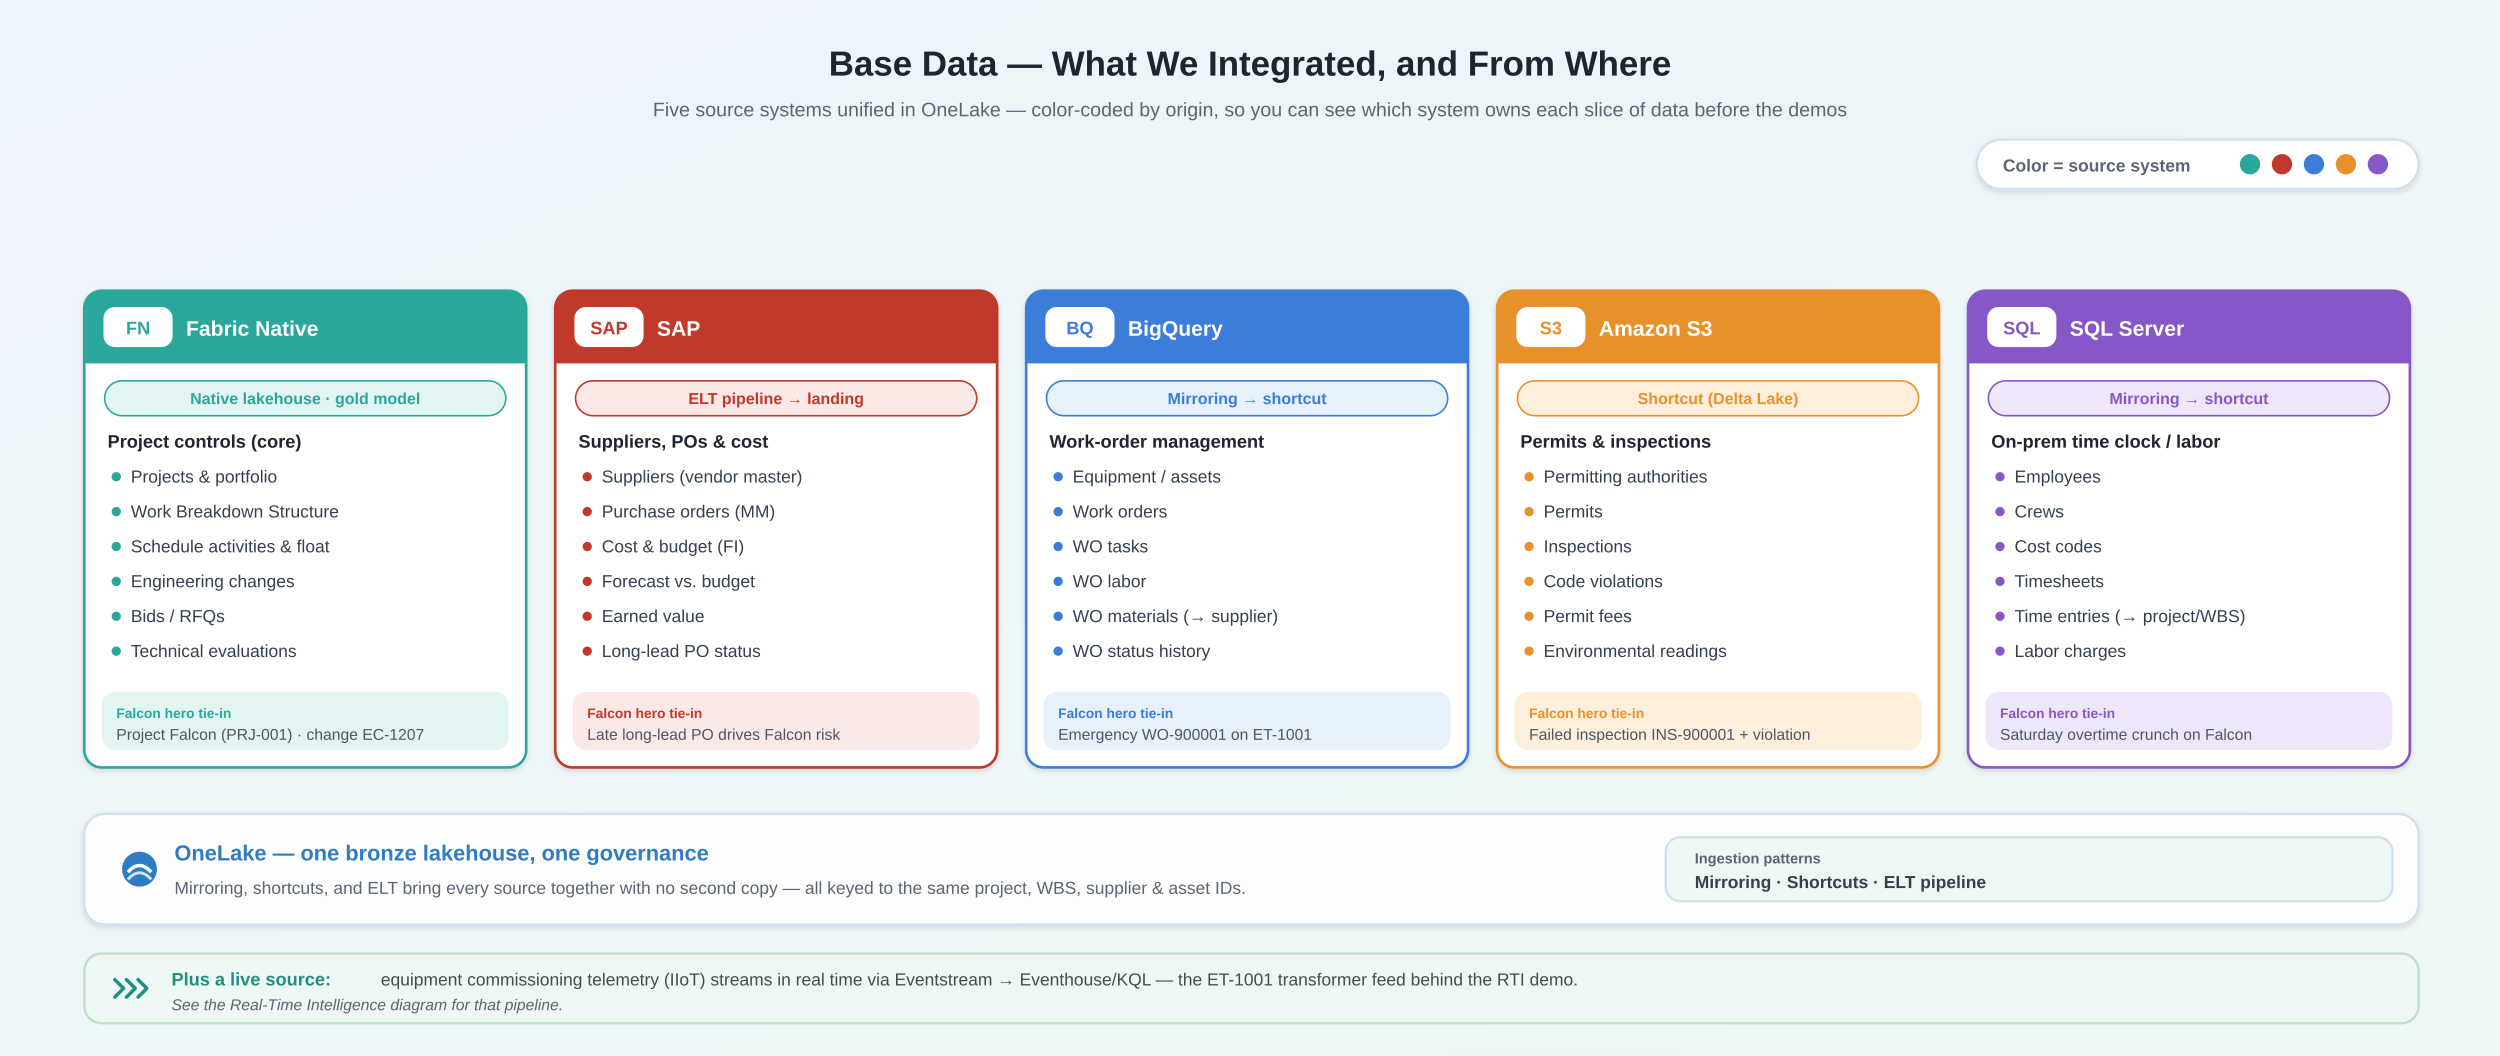
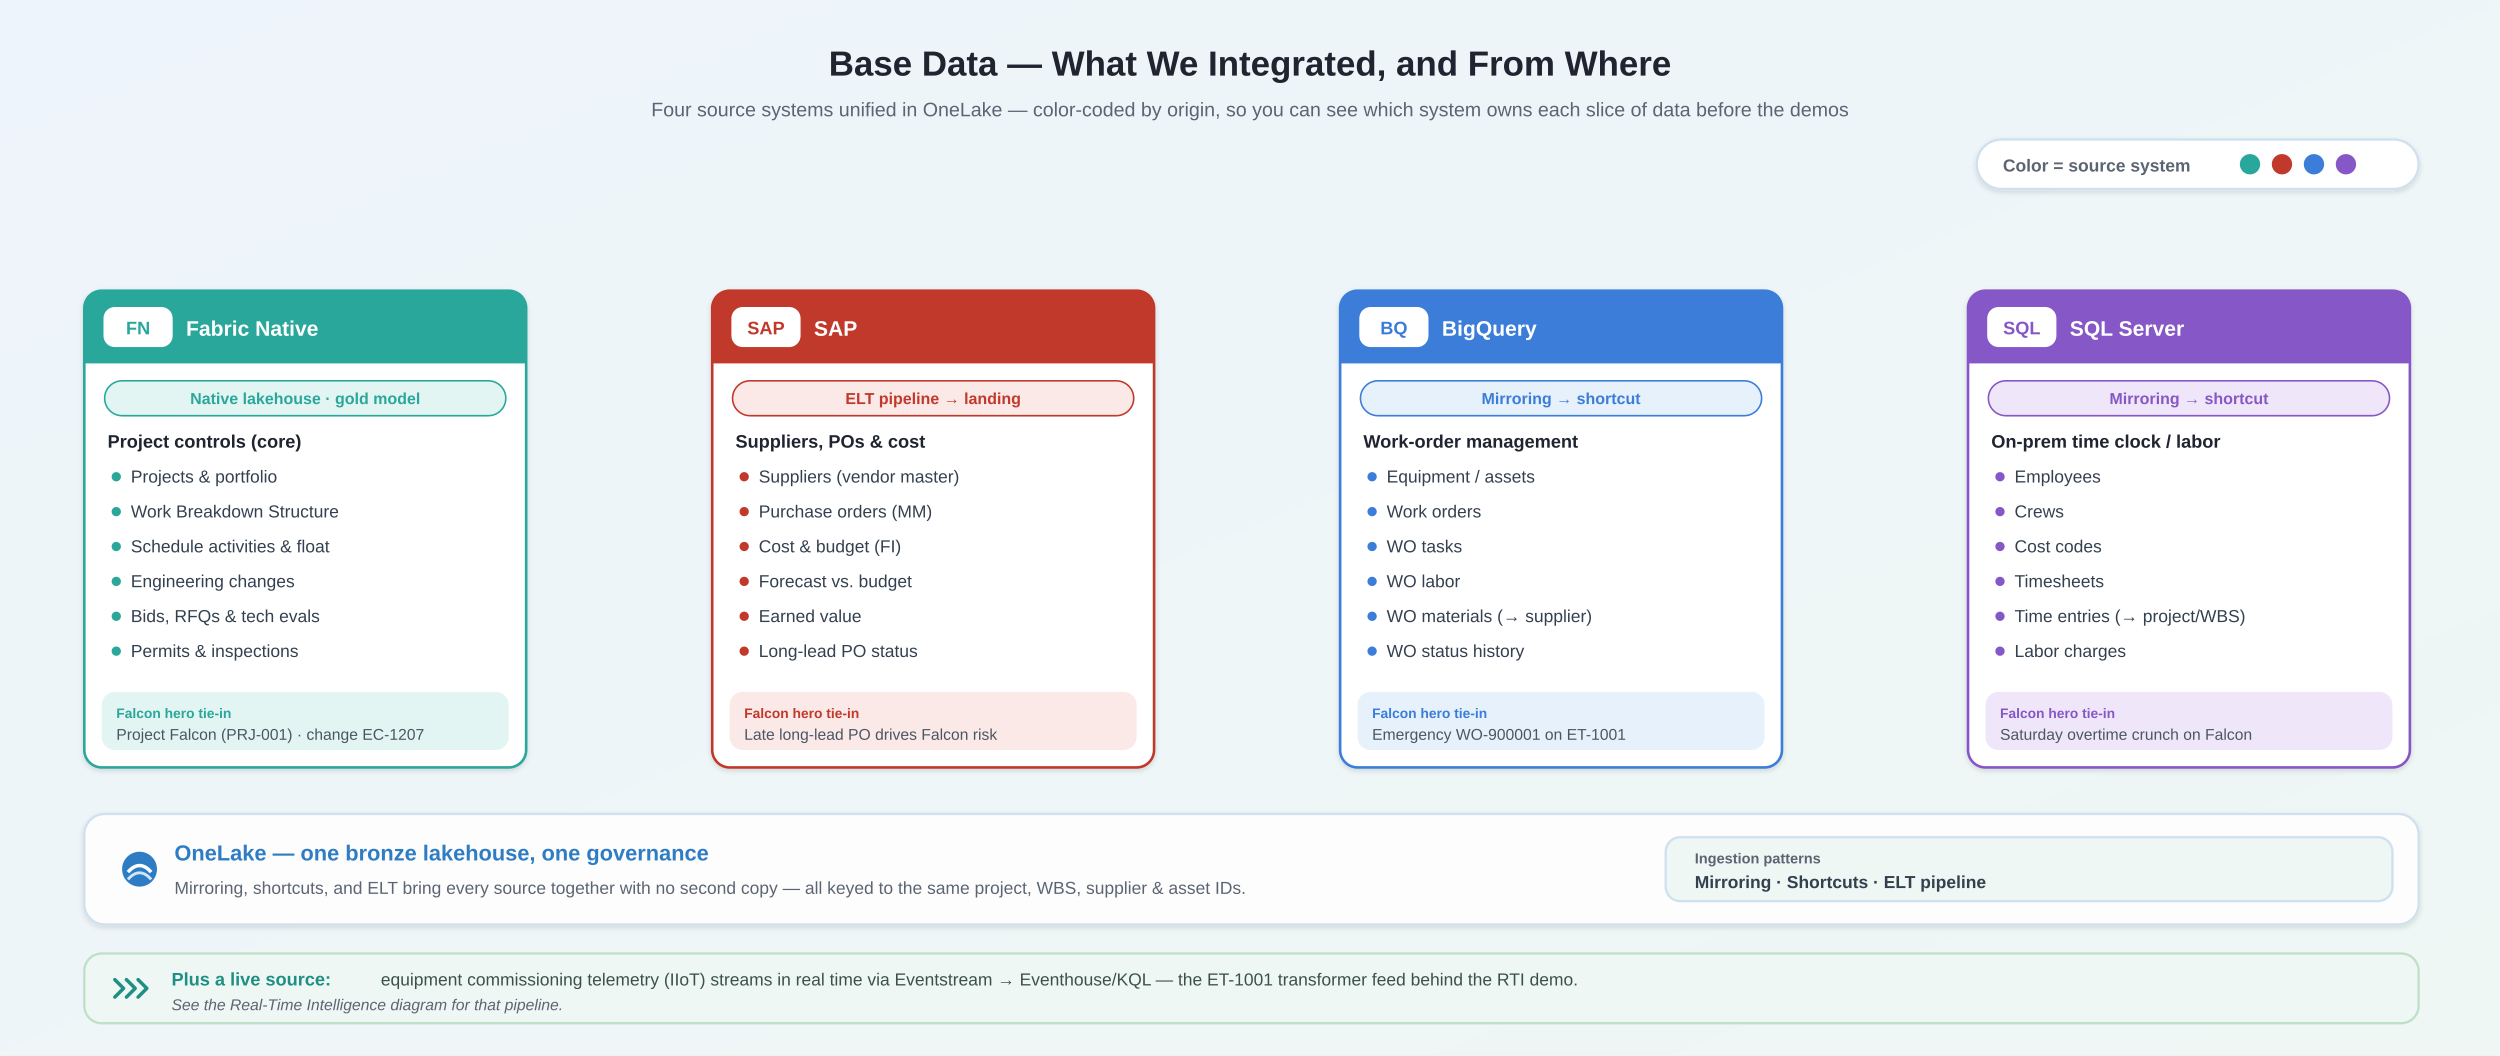
<svg xmlns="http://www.w3.org/2000/svg" width="1720" height="726" viewBox="0 0 1720 726" font-family="Segoe UI, Arial, sans-serif">
  <defs>
    <linearGradient id="bg" x1="0" y1="0" x2="1" y2="1">
      <stop offset="0" stop-color="#eef4fb" />
      <stop offset="1" stop-color="#eef7f4" />
    </linearGradient>
    <filter id="sh" x="-20%" y="-20%" width="140%" height="140%">
      <feDropShadow dx="0" dy="1.5" stdDeviation="2" flood-color="#000" flood-opacity="0.13" />
    </filter>
  </defs>
  <rect x="0" y="0" width="1720" height="726" fill="url(#bg)" />
  <text x="860" y="52" font-size="24" font-weight="700" text-anchor="middle" fill="#1f2430" font-family="Segoe UI, Arial, sans-serif">Base Data — What We Integrated, and From Where</text>
-   <text x="860" y="80" font-size="13.5" font-weight="400" text-anchor="middle" fill="#5b6472" font-family="Segoe UI, Arial, sans-serif">Five source systems unified in OneLake — color-coded by origin, so you can see which system owns each slice of data before the demos</text>
+   <text x="860" y="80" font-size="13.5" font-weight="400" text-anchor="middle" fill="#5b6472" font-family="Segoe UI, Arial, sans-serif">Four source systems unified in OneLake — color-coded by origin, so you can see which system owns each slice of data before the demos</text>
  <rect x="1360" y="96" width="304" height="34" rx="17" fill="#ffffff" stroke="#cfe0ee" stroke-width="1.6" filter="url(#sh)" />
  <text x="1378" y="118" font-size="12" font-weight="700" text-anchor="start" fill="#5b6472" font-family="Segoe UI, Arial, sans-serif">Color = source system</text>
  <circle cx="1548" cy="113" r="7" fill="#2AA79B" />
  <circle cx="1570" cy="113" r="7" fill="#C0392B" />
  <circle cx="1592" cy="113" r="7" fill="#3B7DD8" />
-   <circle cx="1614" cy="113" r="7" fill="#E8912A" />
-   <circle cx="1636" cy="113" r="7" fill="#8657C6" />
+   <circle cx="1614" cy="113" r="7" fill="#8657C6" />
  <rect x="58" y="200" width="304" height="328" rx="12" fill="#ffffff" stroke="#2AA79B" stroke-width="1.8" filter="url(#sh)" />
  <path d="M58,212 Q58,200 70,200 H350 Q362,200 362,212 V250 H58 Z" fill="#2AA79B" />
  <rect x="72" y="212" width="46" height="26" rx="7" fill="#ffffff" stroke="#ffffff" stroke-width="1.6" />
  <text x="95" y="230" font-size="12.5" font-weight="800" text-anchor="middle" fill="#2AA79B" font-family="Segoe UI, Arial, sans-serif">FN</text>
  <text x="128" y="231" font-size="14.5" font-weight="700" text-anchor="start" fill="#ffffff" font-family="Segoe UI, Arial, sans-serif">Fabric Native</text>
  <rect x="72" y="262" width="276" height="24" rx="12" fill="#e3f5f2" stroke="#2AA79B" stroke-width="1.1" />
  <text x="210.0" y="278" font-size="11" font-weight="700" text-anchor="middle" fill="#2AA79B" font-family="Segoe UI, Arial, sans-serif">Native lakehouse · gold model</text>
  <text x="74" y="308" font-size="12.5" font-weight="700" text-anchor="start" fill="#1f2430" font-family="Segoe UI, Arial, sans-serif">Project controls (core)</text>
  <circle cx="80" cy="328" r="3.2" fill="#2AA79B" />
  <text x="90" y="332" font-size="12" font-weight="400" text-anchor="start" fill="#33404f" font-family="Segoe UI, Arial, sans-serif">Projects &amp; portfolio</text>
  <circle cx="80" cy="352" r="3.2" fill="#2AA79B" />
  <text x="90" y="356" font-size="12" font-weight="400" text-anchor="start" fill="#33404f" font-family="Segoe UI, Arial, sans-serif">Work Breakdown Structure</text>
  <circle cx="80" cy="376" r="3.2" fill="#2AA79B" />
  <text x="90" y="380" font-size="12" font-weight="400" text-anchor="start" fill="#33404f" font-family="Segoe UI, Arial, sans-serif">Schedule activities &amp; float</text>
  <circle cx="80" cy="400" r="3.2" fill="#2AA79B" />
  <text x="90" y="404" font-size="12" font-weight="400" text-anchor="start" fill="#33404f" font-family="Segoe UI, Arial, sans-serif">Engineering changes</text>
  <circle cx="80" cy="424" r="3.2" fill="#2AA79B" />
-   <text x="90" y="428" font-size="12" font-weight="400" text-anchor="start" fill="#33404f" font-family="Segoe UI, Arial, sans-serif">Bids / RFQs</text>
+   <text x="90" y="428" font-size="12" font-weight="400" text-anchor="start" fill="#33404f" font-family="Segoe UI, Arial, sans-serif">Bids, RFQs &amp; tech evals</text>
  <circle cx="80" cy="448" r="3.2" fill="#2AA79B" />
-   <text x="90" y="452" font-size="12" font-weight="400" text-anchor="start" fill="#33404f" font-family="Segoe UI, Arial, sans-serif">Technical evaluations</text>
+   <text x="90" y="452" font-size="12" font-weight="400" text-anchor="start" fill="#33404f" font-family="Segoe UI, Arial, sans-serif">Permits &amp; inspections</text>
  <rect x="70" y="476" width="280" height="40" rx="9" fill="#e3f5f2" stroke="none" stroke-width="1.6" />
  <text x="80" y="494" font-size="9.5" font-weight="700" text-anchor="start" fill="#2AA79B" font-family="Segoe UI, Arial, sans-serif">Falcon hero tie-in</text>
  <text x="80" y="509" font-size="10.8" font-weight="400" text-anchor="start" fill="#4a5563" font-family="Segoe UI, Arial, sans-serif">Project Falcon (PRJ-001) · change EC-1207</text>
-   <rect x="382" y="200" width="304" height="328" rx="12" fill="#ffffff" stroke="#C0392B" stroke-width="1.8" filter="url(#sh)" />
-   <path d="M382,212 Q382,200 394,200 H674 Q686,200 686,212 V250 H382 Z" fill="#C0392B" />
-   <rect x="396" y="212" width="46" height="26" rx="7" fill="#ffffff" stroke="#ffffff" stroke-width="1.6" />
-   <text x="419" y="230" font-size="12.5" font-weight="800" text-anchor="middle" fill="#C0392B" font-family="Segoe UI, Arial, sans-serif">SAP</text>
-   <text x="452" y="231" font-size="14.5" font-weight="700" text-anchor="start" fill="#ffffff" font-family="Segoe UI, Arial, sans-serif">SAP</text>
-   <rect x="396" y="262" width="276" height="24" rx="12" fill="#fbe9e7" stroke="#C0392B" stroke-width="1.1" />
-   <text x="534.0" y="278" font-size="11" font-weight="700" text-anchor="middle" fill="#C0392B" font-family="Segoe UI, Arial, sans-serif">ELT pipeline → landing</text>
-   <text x="398" y="308" font-size="12.5" font-weight="700" text-anchor="start" fill="#1f2430" font-family="Segoe UI, Arial, sans-serif">Suppliers, POs &amp; cost</text>
-   <circle cx="404" cy="328" r="3.2" fill="#C0392B" />
-   <text x="414" y="332" font-size="12" font-weight="400" text-anchor="start" fill="#33404f" font-family="Segoe UI, Arial, sans-serif">Suppliers (vendor master)</text>
-   <circle cx="404" cy="352" r="3.2" fill="#C0392B" />
-   <text x="414" y="356" font-size="12" font-weight="400" text-anchor="start" fill="#33404f" font-family="Segoe UI, Arial, sans-serif">Purchase orders (MM)</text>
-   <circle cx="404" cy="376" r="3.2" fill="#C0392B" />
-   <text x="414" y="380" font-size="12" font-weight="400" text-anchor="start" fill="#33404f" font-family="Segoe UI, Arial, sans-serif">Cost &amp; budget (FI)</text>
-   <circle cx="404" cy="400" r="3.2" fill="#C0392B" />
-   <text x="414" y="404" font-size="12" font-weight="400" text-anchor="start" fill="#33404f" font-family="Segoe UI, Arial, sans-serif">Forecast vs. budget</text>
-   <circle cx="404" cy="424" r="3.2" fill="#C0392B" />
-   <text x="414" y="428" font-size="12" font-weight="400" text-anchor="start" fill="#33404f" font-family="Segoe UI, Arial, sans-serif">Earned value</text>
-   <circle cx="404" cy="448" r="3.2" fill="#C0392B" />
-   <text x="414" y="452" font-size="12" font-weight="400" text-anchor="start" fill="#33404f" font-family="Segoe UI, Arial, sans-serif">Long-lead PO status</text>
-   <rect x="394" y="476" width="280" height="40" rx="9" fill="#fbe9e7" stroke="none" stroke-width="1.6" />
-   <text x="404" y="494" font-size="9.5" font-weight="700" text-anchor="start" fill="#C0392B" font-family="Segoe UI, Arial, sans-serif">Falcon hero tie-in</text>
-   <text x="404" y="509" font-size="10.8" font-weight="400" text-anchor="start" fill="#4a5563" font-family="Segoe UI, Arial, sans-serif">Late long-lead PO drives Falcon risk</text>
-   <rect x="706" y="200" width="304" height="328" rx="12" fill="#ffffff" stroke="#3B7DD8" stroke-width="1.8" filter="url(#sh)" />
-   <path d="M706,212 Q706,200 718,200 H998 Q1010,200 1010,212 V250 H706 Z" fill="#3B7DD8" />
-   <rect x="720" y="212" width="46" height="26" rx="7" fill="#ffffff" stroke="#ffffff" stroke-width="1.6" />
-   <text x="743" y="230" font-size="12.5" font-weight="800" text-anchor="middle" fill="#3B7DD8" font-family="Segoe UI, Arial, sans-serif">BQ</text>
-   <text x="776" y="231" font-size="14.5" font-weight="700" text-anchor="start" fill="#ffffff" font-family="Segoe UI, Arial, sans-serif">BigQuery</text>
-   <rect x="720" y="262" width="276" height="24" rx="12" fill="#e6f1fb" stroke="#3B7DD8" stroke-width="1.1" />
-   <text x="858.0" y="278" font-size="11" font-weight="700" text-anchor="middle" fill="#3B7DD8" font-family="Segoe UI, Arial, sans-serif">Mirroring → shortcut</text>
-   <text x="722" y="308" font-size="12.5" font-weight="700" text-anchor="start" fill="#1f2430" font-family="Segoe UI, Arial, sans-serif">Work-order management</text>
-   <circle cx="728" cy="328" r="3.2" fill="#3B7DD8" />
-   <text x="738" y="332" font-size="12" font-weight="400" text-anchor="start" fill="#33404f" font-family="Segoe UI, Arial, sans-serif">Equipment / assets</text>
-   <circle cx="728" cy="352" r="3.2" fill="#3B7DD8" />
-   <text x="738" y="356" font-size="12" font-weight="400" text-anchor="start" fill="#33404f" font-family="Segoe UI, Arial, sans-serif">Work orders</text>
-   <circle cx="728" cy="376" r="3.2" fill="#3B7DD8" />
-   <text x="738" y="380" font-size="12" font-weight="400" text-anchor="start" fill="#33404f" font-family="Segoe UI, Arial, sans-serif">WO tasks</text>
-   <circle cx="728" cy="400" r="3.2" fill="#3B7DD8" />
-   <text x="738" y="404" font-size="12" font-weight="400" text-anchor="start" fill="#33404f" font-family="Segoe UI, Arial, sans-serif">WO labor</text>
-   <circle cx="728" cy="424" r="3.2" fill="#3B7DD8" />
-   <text x="738" y="428" font-size="12" font-weight="400" text-anchor="start" fill="#33404f" font-family="Segoe UI, Arial, sans-serif">WO materials (→ supplier)</text>
-   <circle cx="728" cy="448" r="3.2" fill="#3B7DD8" />
-   <text x="738" y="452" font-size="12" font-weight="400" text-anchor="start" fill="#33404f" font-family="Segoe UI, Arial, sans-serif">WO status history</text>
-   <rect x="718" y="476" width="280" height="40" rx="9" fill="#e6f1fb" stroke="none" stroke-width="1.6" />
-   <text x="728" y="494" font-size="9.5" font-weight="700" text-anchor="start" fill="#3B7DD8" font-family="Segoe UI, Arial, sans-serif">Falcon hero tie-in</text>
-   <text x="728" y="509" font-size="10.8" font-weight="400" text-anchor="start" fill="#4a5563" font-family="Segoe UI, Arial, sans-serif">Emergency WO-900001 on ET-1001</text>
-   <rect x="1030" y="200" width="304" height="328" rx="12" fill="#ffffff" stroke="#E8912A" stroke-width="1.8" filter="url(#sh)" />
-   <path d="M1030,212 Q1030,200 1042,200 H1322 Q1334,200 1334,212 V250 H1030 Z" fill="#E8912A" />
-   <rect x="1044" y="212" width="46" height="26" rx="7" fill="#ffffff" stroke="#ffffff" stroke-width="1.6" />
-   <text x="1067" y="230" font-size="12.5" font-weight="800" text-anchor="middle" fill="#E8912A" font-family="Segoe UI, Arial, sans-serif">S3</text>
-   <text x="1100" y="231" font-size="14.5" font-weight="700" text-anchor="start" fill="#ffffff" font-family="Segoe UI, Arial, sans-serif">Amazon S3</text>
-   <rect x="1044" y="262" width="276" height="24" rx="12" fill="#fdefdc" stroke="#E8912A" stroke-width="1.1" />
-   <text x="1182.0" y="278" font-size="11" font-weight="700" text-anchor="middle" fill="#E8912A" font-family="Segoe UI, Arial, sans-serif">Shortcut (Delta Lake)</text>
-   <text x="1046" y="308" font-size="12.5" font-weight="700" text-anchor="start" fill="#1f2430" font-family="Segoe UI, Arial, sans-serif">Permits &amp; inspections</text>
-   <circle cx="1052" cy="328" r="3.2" fill="#E8912A" />
-   <text x="1062" y="332" font-size="12" font-weight="400" text-anchor="start" fill="#33404f" font-family="Segoe UI, Arial, sans-serif">Permitting authorities</text>
-   <circle cx="1052" cy="352" r="3.2" fill="#E8912A" />
-   <text x="1062" y="356" font-size="12" font-weight="400" text-anchor="start" fill="#33404f" font-family="Segoe UI, Arial, sans-serif">Permits</text>
-   <circle cx="1052" cy="376" r="3.2" fill="#E8912A" />
-   <text x="1062" y="380" font-size="12" font-weight="400" text-anchor="start" fill="#33404f" font-family="Segoe UI, Arial, sans-serif">Inspections</text>
-   <circle cx="1052" cy="400" r="3.2" fill="#E8912A" />
-   <text x="1062" y="404" font-size="12" font-weight="400" text-anchor="start" fill="#33404f" font-family="Segoe UI, Arial, sans-serif">Code violations</text>
-   <circle cx="1052" cy="424" r="3.2" fill="#E8912A" />
-   <text x="1062" y="428" font-size="12" font-weight="400" text-anchor="start" fill="#33404f" font-family="Segoe UI, Arial, sans-serif">Permit fees</text>
-   <circle cx="1052" cy="448" r="3.2" fill="#E8912A" />
-   <text x="1062" y="452" font-size="12" font-weight="400" text-anchor="start" fill="#33404f" font-family="Segoe UI, Arial, sans-serif">Environmental readings</text>
-   <rect x="1042" y="476" width="280" height="40" rx="9" fill="#fdefdc" stroke="none" stroke-width="1.6" />
-   <text x="1052" y="494" font-size="9.5" font-weight="700" text-anchor="start" fill="#E8912A" font-family="Segoe UI, Arial, sans-serif">Falcon hero tie-in</text>
-   <text x="1052" y="509" font-size="10.8" font-weight="400" text-anchor="start" fill="#4a5563" font-family="Segoe UI, Arial, sans-serif">Failed inspection INS-900001 + violation</text>
+   <rect x="490" y="200" width="304" height="328" rx="12" fill="#ffffff" stroke="#C0392B" stroke-width="1.8" filter="url(#sh)" />
+   <path d="M490,212 Q490,200 502,200 H782 Q794,200 794,212 V250 H490 Z" fill="#C0392B" />
+   <rect x="504" y="212" width="46" height="26" rx="7" fill="#ffffff" stroke="#ffffff" stroke-width="1.6" />
+   <text x="527" y="230" font-size="12.5" font-weight="800" text-anchor="middle" fill="#C0392B" font-family="Segoe UI, Arial, sans-serif">SAP</text>
+   <text x="560" y="231" font-size="14.5" font-weight="700" text-anchor="start" fill="#ffffff" font-family="Segoe UI, Arial, sans-serif">SAP</text>
+   <rect x="504" y="262" width="276" height="24" rx="12" fill="#fbe9e7" stroke="#C0392B" stroke-width="1.1" />
+   <text x="642.0" y="278" font-size="11" font-weight="700" text-anchor="middle" fill="#C0392B" font-family="Segoe UI, Arial, sans-serif">ELT pipeline → landing</text>
+   <text x="506" y="308" font-size="12.5" font-weight="700" text-anchor="start" fill="#1f2430" font-family="Segoe UI, Arial, sans-serif">Suppliers, POs &amp; cost</text>
+   <circle cx="512" cy="328" r="3.2" fill="#C0392B" />
+   <text x="522" y="332" font-size="12" font-weight="400" text-anchor="start" fill="#33404f" font-family="Segoe UI, Arial, sans-serif">Suppliers (vendor master)</text>
+   <circle cx="512" cy="352" r="3.2" fill="#C0392B" />
+   <text x="522" y="356" font-size="12" font-weight="400" text-anchor="start" fill="#33404f" font-family="Segoe UI, Arial, sans-serif">Purchase orders (MM)</text>
+   <circle cx="512" cy="376" r="3.2" fill="#C0392B" />
+   <text x="522" y="380" font-size="12" font-weight="400" text-anchor="start" fill="#33404f" font-family="Segoe UI, Arial, sans-serif">Cost &amp; budget (FI)</text>
+   <circle cx="512" cy="400" r="3.2" fill="#C0392B" />
+   <text x="522" y="404" font-size="12" font-weight="400" text-anchor="start" fill="#33404f" font-family="Segoe UI, Arial, sans-serif">Forecast vs. budget</text>
+   <circle cx="512" cy="424" r="3.2" fill="#C0392B" />
+   <text x="522" y="428" font-size="12" font-weight="400" text-anchor="start" fill="#33404f" font-family="Segoe UI, Arial, sans-serif">Earned value</text>
+   <circle cx="512" cy="448" r="3.2" fill="#C0392B" />
+   <text x="522" y="452" font-size="12" font-weight="400" text-anchor="start" fill="#33404f" font-family="Segoe UI, Arial, sans-serif">Long-lead PO status</text>
+   <rect x="502" y="476" width="280" height="40" rx="9" fill="#fbe9e7" stroke="none" stroke-width="1.6" />
+   <text x="512" y="494" font-size="9.5" font-weight="700" text-anchor="start" fill="#C0392B" font-family="Segoe UI, Arial, sans-serif">Falcon hero tie-in</text>
+   <text x="512" y="509" font-size="10.8" font-weight="400" text-anchor="start" fill="#4a5563" font-family="Segoe UI, Arial, sans-serif">Late long-lead PO drives Falcon risk</text>
+   <rect x="922" y="200" width="304" height="328" rx="12" fill="#ffffff" stroke="#3B7DD8" stroke-width="1.8" filter="url(#sh)" />
+   <path d="M922,212 Q922,200 934,200 H1214 Q1226,200 1226,212 V250 H922 Z" fill="#3B7DD8" />
+   <rect x="936" y="212" width="46" height="26" rx="7" fill="#ffffff" stroke="#ffffff" stroke-width="1.6" />
+   <text x="959" y="230" font-size="12.5" font-weight="800" text-anchor="middle" fill="#3B7DD8" font-family="Segoe UI, Arial, sans-serif">BQ</text>
+   <text x="992" y="231" font-size="14.5" font-weight="700" text-anchor="start" fill="#ffffff" font-family="Segoe UI, Arial, sans-serif">BigQuery</text>
+   <rect x="936" y="262" width="276" height="24" rx="12" fill="#e6f1fb" stroke="#3B7DD8" stroke-width="1.1" />
+   <text x="1074.0" y="278" font-size="11" font-weight="700" text-anchor="middle" fill="#3B7DD8" font-family="Segoe UI, Arial, sans-serif">Mirroring → shortcut</text>
+   <text x="938" y="308" font-size="12.5" font-weight="700" text-anchor="start" fill="#1f2430" font-family="Segoe UI, Arial, sans-serif">Work-order management</text>
+   <circle cx="944" cy="328" r="3.2" fill="#3B7DD8" />
+   <text x="954" y="332" font-size="12" font-weight="400" text-anchor="start" fill="#33404f" font-family="Segoe UI, Arial, sans-serif">Equipment / assets</text>
+   <circle cx="944" cy="352" r="3.2" fill="#3B7DD8" />
+   <text x="954" y="356" font-size="12" font-weight="400" text-anchor="start" fill="#33404f" font-family="Segoe UI, Arial, sans-serif">Work orders</text>
+   <circle cx="944" cy="376" r="3.2" fill="#3B7DD8" />
+   <text x="954" y="380" font-size="12" font-weight="400" text-anchor="start" fill="#33404f" font-family="Segoe UI, Arial, sans-serif">WO tasks</text>
+   <circle cx="944" cy="400" r="3.2" fill="#3B7DD8" />
+   <text x="954" y="404" font-size="12" font-weight="400" text-anchor="start" fill="#33404f" font-family="Segoe UI, Arial, sans-serif">WO labor</text>
+   <circle cx="944" cy="424" r="3.2" fill="#3B7DD8" />
+   <text x="954" y="428" font-size="12" font-weight="400" text-anchor="start" fill="#33404f" font-family="Segoe UI, Arial, sans-serif">WO materials (→ supplier)</text>
+   <circle cx="944" cy="448" r="3.2" fill="#3B7DD8" />
+   <text x="954" y="452" font-size="12" font-weight="400" text-anchor="start" fill="#33404f" font-family="Segoe UI, Arial, sans-serif">WO status history</text>
+   <rect x="934" y="476" width="280" height="40" rx="9" fill="#e6f1fb" stroke="none" stroke-width="1.6" />
+   <text x="944" y="494" font-size="9.5" font-weight="700" text-anchor="start" fill="#3B7DD8" font-family="Segoe UI, Arial, sans-serif">Falcon hero tie-in</text>
+   <text x="944" y="509" font-size="10.8" font-weight="400" text-anchor="start" fill="#4a5563" font-family="Segoe UI, Arial, sans-serif">Emergency WO-900001 on ET-1001</text>
  <rect x="1354" y="200" width="304" height="328" rx="12" fill="#ffffff" stroke="#8657C6" stroke-width="1.8" filter="url(#sh)" />
  <path d="M1354,212 Q1354,200 1366,200 H1646 Q1658,200 1658,212 V250 H1354 Z" fill="#8657C6" />
  <rect x="1368" y="212" width="46" height="26" rx="7" fill="#ffffff" stroke="#ffffff" stroke-width="1.6" />
  <text x="1391" y="230" font-size="12.5" font-weight="800" text-anchor="middle" fill="#8657C6" font-family="Segoe UI, Arial, sans-serif">SQL</text>
  <text x="1424" y="231" font-size="14.5" font-weight="700" text-anchor="start" fill="#ffffff" font-family="Segoe UI, Arial, sans-serif">SQL Server</text>
  <rect x="1368" y="262" width="276" height="24" rx="12" fill="#efe7f9" stroke="#8657C6" stroke-width="1.1" />
  <text x="1506.0" y="278" font-size="11" font-weight="700" text-anchor="middle" fill="#8657C6" font-family="Segoe UI, Arial, sans-serif">Mirroring → shortcut</text>
  <text x="1370" y="308" font-size="12.5" font-weight="700" text-anchor="start" fill="#1f2430" font-family="Segoe UI, Arial, sans-serif">On-prem time clock / labor</text>
  <circle cx="1376" cy="328" r="3.2" fill="#8657C6" />
  <text x="1386" y="332" font-size="12" font-weight="400" text-anchor="start" fill="#33404f" font-family="Segoe UI, Arial, sans-serif">Employees</text>
  <circle cx="1376" cy="352" r="3.2" fill="#8657C6" />
  <text x="1386" y="356" font-size="12" font-weight="400" text-anchor="start" fill="#33404f" font-family="Segoe UI, Arial, sans-serif">Crews</text>
  <circle cx="1376" cy="376" r="3.2" fill="#8657C6" />
  <text x="1386" y="380" font-size="12" font-weight="400" text-anchor="start" fill="#33404f" font-family="Segoe UI, Arial, sans-serif">Cost codes</text>
  <circle cx="1376" cy="400" r="3.2" fill="#8657C6" />
  <text x="1386" y="404" font-size="12" font-weight="400" text-anchor="start" fill="#33404f" font-family="Segoe UI, Arial, sans-serif">Timesheets</text>
  <circle cx="1376" cy="424" r="3.2" fill="#8657C6" />
  <text x="1386" y="428" font-size="12" font-weight="400" text-anchor="start" fill="#33404f" font-family="Segoe UI, Arial, sans-serif">Time entries (→ project/WBS)</text>
  <circle cx="1376" cy="448" r="3.2" fill="#8657C6" />
  <text x="1386" y="452" font-size="12" font-weight="400" text-anchor="start" fill="#33404f" font-family="Segoe UI, Arial, sans-serif">Labor charges</text>
  <rect x="1366" y="476" width="280" height="40" rx="9" fill="#efe7f9" stroke="none" stroke-width="1.6" />
  <text x="1376" y="494" font-size="9.5" font-weight="700" text-anchor="start" fill="#8657C6" font-family="Segoe UI, Arial, sans-serif">Falcon hero tie-in</text>
  <text x="1376" y="509" font-size="10.8" font-weight="400" text-anchor="start" fill="#4a5563" font-family="Segoe UI, Arial, sans-serif">Saturday overtime crunch on Falcon</text>
  <rect x="58" y="560" width="1606" height="76" rx="14" fill="#ffffff" stroke="#cfe0ee" stroke-width="1.6" filter="url(#sh)" fill-opacity="0.92" />
  <circle cx="96" cy="598" r="12" fill="#2E7CC4" />
  <path d="M88,600 q8,-9 16,0" fill="none" stroke="#fff" stroke-width="2.4" />
  <path d="M88,605 q8,-9 16,0" fill="none" stroke="#cfe6fb" stroke-width="2" />
  <text x="120" y="592" font-size="15" font-weight="700" text-anchor="start" fill="#2E7CC4" font-family="Segoe UI, Arial, sans-serif">OneLake — one bronze lakehouse, one governance</text>
  <text x="120" y="615" font-size="12" font-weight="400" text-anchor="start" fill="#5b6472" font-family="Segoe UI, Arial, sans-serif">Mirroring, shortcuts, and ELT bring every source together with no second copy — all keyed to the same project, WBS, supplier &amp; asset IDs.</text>
  <rect x="1146" y="576" width="500" height="44" rx="10" fill="#eef7f4" stroke="#cfe0ee" stroke-width="1.6" />
  <text x="1166" y="594" font-size="10" font-weight="700" text-anchor="start" fill="#5b6472" font-family="Segoe UI, Arial, sans-serif">Ingestion patterns</text>
  <text x="1166" y="611" font-size="12" font-weight="600" text-anchor="start" fill="#33404f" font-family="Segoe UI, Arial, sans-serif">Mirroring · Shortcuts · ELT pipeline</text>
  <rect x="58" y="656" width="1606" height="48" rx="12" fill="#eef7f4" stroke="#bfe0c8" stroke-width="1.6" />
  <path d="M79,674 L85,680 L79,686" fill="none" stroke="#1f8f84" stroke-width="2.4" stroke-linecap="round" stroke-linejoin="round" />
  <path d="M87,674 L93,680 L87,686" fill="none" stroke="#1f8f84" stroke-width="2.4" stroke-linecap="round" stroke-linejoin="round" />
  <path d="M95,674 L101,680 L95,686" fill="none" stroke="#1f8f84" stroke-width="2.4" stroke-linecap="round" stroke-linejoin="round" />
  <text x="118" y="678" font-size="12.5" font-weight="700" text-anchor="start" fill="#1f8f84" font-family="Segoe UI, Arial, sans-serif">Plus a live source:</text>
  <text x="262" y="678" font-size="12" font-weight="400" text-anchor="start" fill="#3a5148" font-family="Segoe UI, Arial, sans-serif">equipment commissioning telemetry (IIoT) streams in real time via Eventstream → Eventhouse/KQL — the ET-1001 transformer feed behind the RTI demo.</text>
  <text x="118" y="695" font-size="10.8" font-weight="400" text-anchor="start" fill="#5b6472" font-family="Segoe UI, Arial, sans-serif" font-style="italic">See the Real-Time Intelligence diagram for that pipeline.</text>
</svg>
